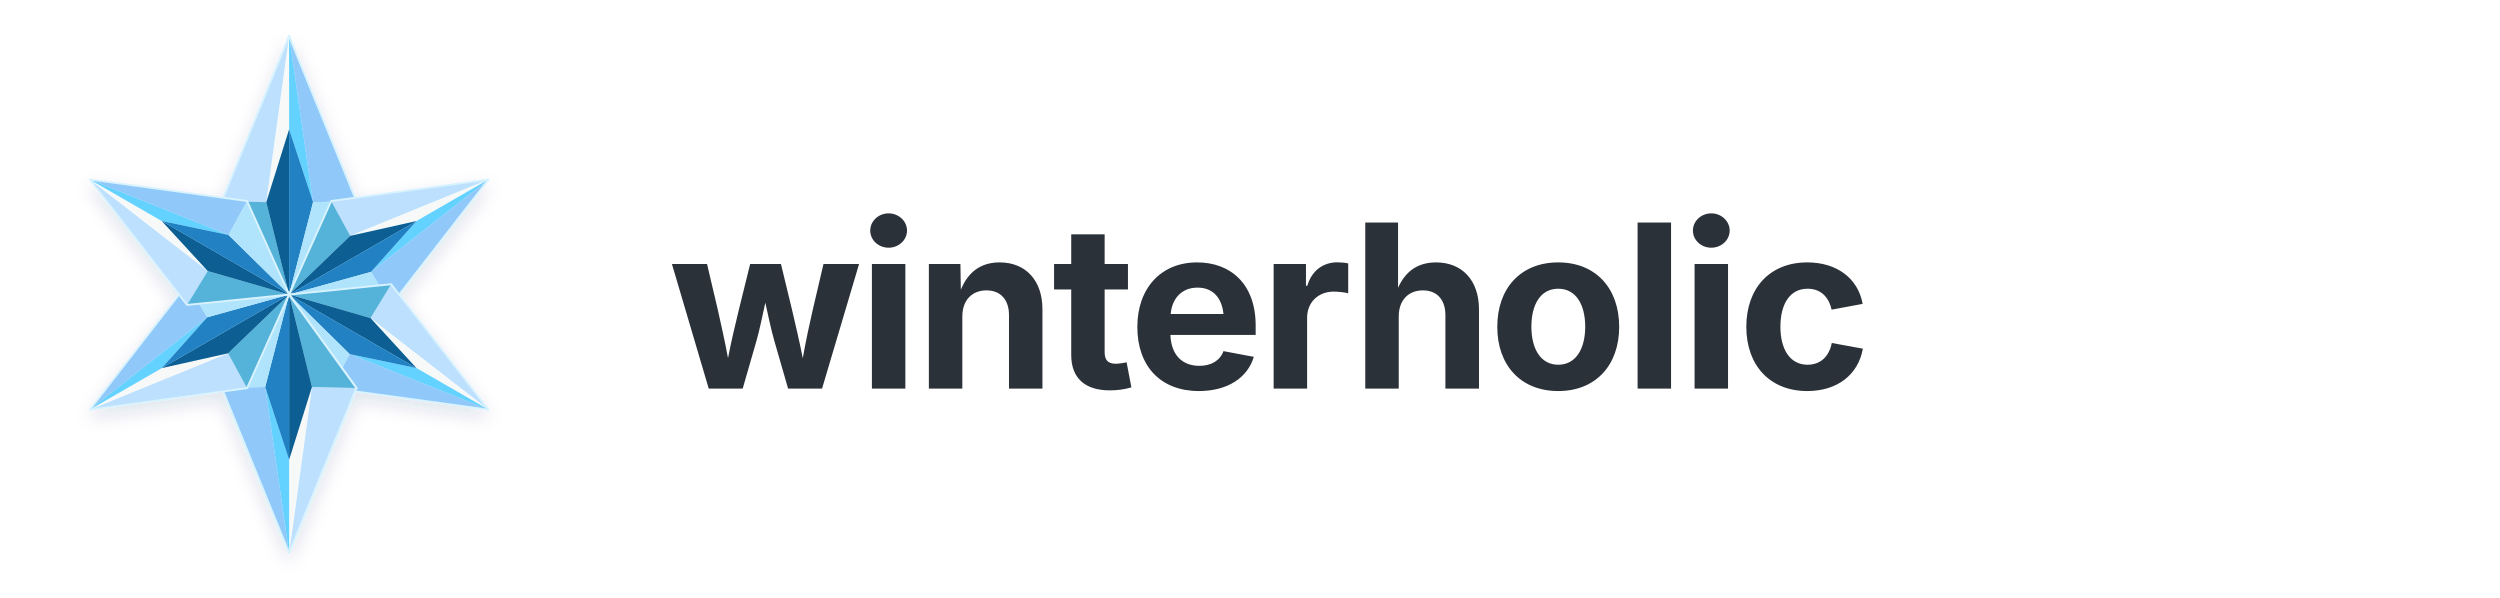
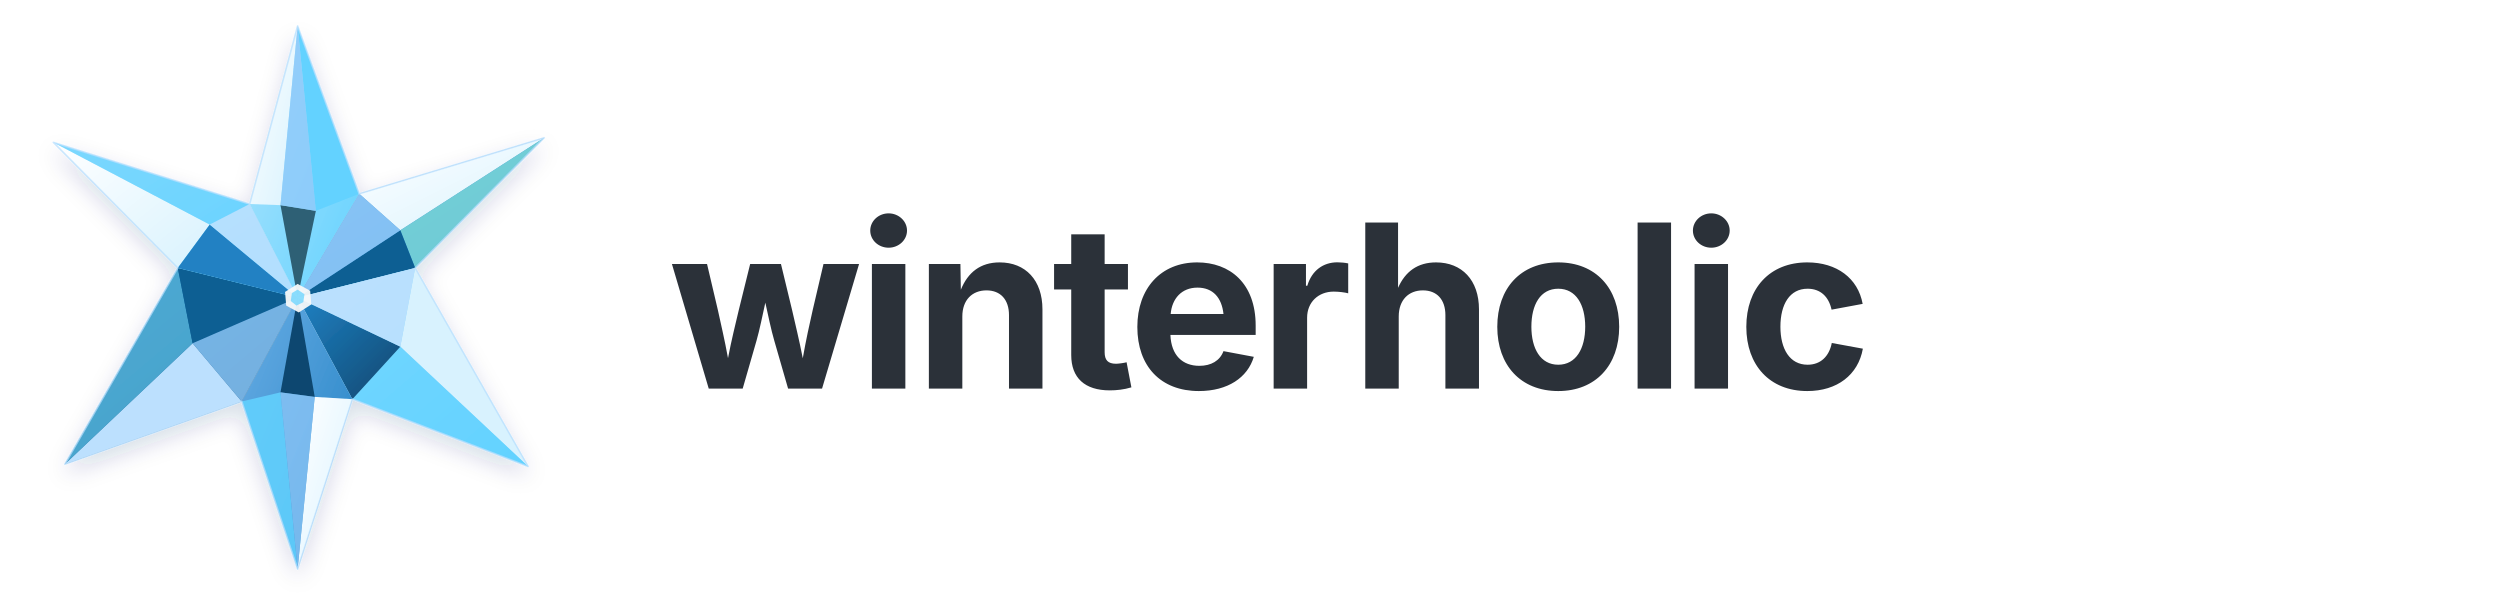
<svg xmlns="http://www.w3.org/2000/svg" viewBox="0 0 920 220" role="img" aria-labelledby="title desc">
  <defs>
-     <filter id="depth" x="-15%" y="-15%" width="130%" height="130%">
-       <feDropShadow dx="0" dy="7" stdDeviation="8" flood-color="#1D2F6F" flood-opacity=".13" />
+     <linearGradient id="snow" x1="0" y1="0" x2="1" y2="1">
+       <stop stop-color="#FFFFFF" />
+       <stop offset="1" stop-color="#D8F2FE" />
+     </linearGradient>
+     <linearGradient id="ice" x1="0" y1="0" x2="1" y2="1">
+       <stop stop-color="#AFE4FC" />
+       <stop offset="1" stop-color="#63D2FF" />
+     </linearGradient>
+     <linearGradient id="lake" x1="0" y1="0" x2="1" y2="1">
+       <stop stop-color="#69ADE5" />
+       <stop offset="1" stop-color="#2081C3" />
+     </linearGradient>
+     <linearGradient id="deep" x1="0" y1="0" x2="1" y2="1">
+       <stop stop-color="#2081C3" />
+       <stop offset="1" stop-color="#0E476F" />
+     </linearGradient>
+     <filter id="depth" x="-16%" y="-16%" width="132%" height="132%">
+       <feDropShadow dx="0" dy="8" stdDeviation="10" flood-color="#1D2F6F" flood-opacity=".16" />
    </filter>
-     <g id="arm">
-       <path fill="#D8F2FE" d="M256 256 194 170 256 18 318 170Z" />
-       <path fill="#BCE0FE" d="m256 18-62 152 41 1Z" />
-       <path fill="#F7F9F9" d="m256 18-21 153 21-67Z" />
-       <path fill="#63D2FF" d="m256 18 22 153-22-67Z" />
-       <path fill="#90C9F9" d="m256 18 62 152-40 1Z" />
-       <path fill="#55B3D9" d="m256 256-62-86 41 1Z" />
-       <path fill="#0A5E93" d="m256 256-21-85 21-67Z" />
-       <path fill="#2081C3" d="m256 256 22-85-22-67Z" />
-       <path fill="#AFE4FC" d="m256 256 62-86-40 1Z" />
-       <path fill="none" stroke="#D8F2FE" stroke-width="2" stroke-linejoin="round" d="M256 256 194 170 256 18 318 170Z" />
+     <g id="crystal" stroke-linejoin="round">
+       <path fill="url(#ice)" d="m256 256-42-82 42-156 54 147Z" />
+       <path fill="url(#snow)" d="m214 174 42-156-15 157Z" />
+       <path fill="#63D2FF" d="m256 18 54 147-38 15Z" />
+       <path fill="#2F6075" d="m256 256-15-81 31 5Z" />
+       <path fill="#90C9F9" d="m241 175 15-157 16 162Z" opacity=".82" />
+       <path fill="url(#lake)" d="m256 256 54-91 162-49-113 114Z" />
+       <path fill="url(#snow)" d="m310 165 162-49-126 81Z" />
+       <path fill="#78D5D7" d="m472 116-113 114-13-33Z" opacity=".86" />
+       <path fill="#0A5E93" d="m256 256 90-59 13 33Z" />
+       <path fill="#90C9F9" d="m256 256 54-91 36 32Z" opacity=".84" />
+       <path fill="url(#ice)" d="m256 256 103-26 99 174-154-59Z" />
+       <path fill="#D8F2FE" d="m359 230 99 174-112-105Z" />
+       <path fill="#63D2FF" d="m458 404-154-59 42-46Z" opacity=".76" />
+       <path fill="url(#deep)" d="m256 256 90 43-42 46Z" />
+       <path fill="#BCE0FE" d="m256 256 103-26-13 69Z" opacity=".9" />
+       <path fill="url(#lake)" d="m256 256 48 89-48 149-49-147Z" />
+       <path fill="url(#snow)" d="m304 345-48 149 15-151Z" />
+       <path fill="#63D2FF" d="m256 494-49-147 34-8Z" opacity=".85" />
+       <path fill="#0E476F" d="m256 256 15 87-30-4Z" />
+       <path fill="#90C9F9" d="m241 339 15 155 15-151Z" opacity=".72" />
+       <path fill="url(#deep)" d="m256 256-49 91-155 55 99-172Z" />
+       <path fill="#BCE0FE" d="M207 347 52 402l112-106Z" />
+       <path fill="#55B3D9" d="m52 402 99-172 13 66Z" opacity=".82" />
+       <path fill="#0A5E93" d="m256 256-92 40-13-66Z" />
+       <path fill="#90C9F9" d="m256 256-49 91-43-51Z" opacity=".78" />
+       <path fill="url(#ice)" d="m256 256-105-26L42 120l172 54Z" />
+       <path fill="url(#snow)" d="M151 230 42 120l137 72Z" />
+       <path fill="#63D2FF" d="m42 120 172 54-35 18Z" opacity=".68" />
+       <path fill="#2081C3" d="m256 256-77-64-28 38Z" />
+       <path fill="#BCE0FE" d="m256 256-42-82-35 18Z" opacity=".88" />
+       <path fill="#F7F9F9" d="m256 244 11 6 1 12-11 7-11-6-1-12Z" opacity=".94" />
+       <path fill="#63D2FF" d="m256 249 6 4-1 7-6 3-5-4 1-7Z" opacity=".72" />
+       <path fill="none" stroke="#BCE0FE" stroke-width="1.5" opacity=".72" d="m256 18 54 147 162-49-113 114 99 174-154-59-48 149-49-147-155 55 99-172L42 120l172 54Z" />
    </g>
  </defs>
-   <g transform="translate(4 6) scale(.4)" filter="url(#depth)">
-     <use href="#arm" />
-     <use href="#arm" transform="translate(256 256) rotate(60) scale(.89) translate(-256 -256)" />
-     <use href="#arm" transform="translate(256 256) rotate(120) scale(.89) translate(-256 -256)" />
-     <use href="#arm" transform="rotate(180 256 256)" />
-     <use href="#arm" transform="translate(256 256) rotate(240) scale(.89) translate(-256 -256)" />
-     <use href="#arm" transform="translate(256 256) rotate(300) scale(.89) translate(-256 -256)" />
+   <g transform="translate(2 2) scale(.42)" filter="url(#depth)">
+     <use href="#crystal" />
  </g>
  <text x="246" y="143" fill="#2B3139" font-family="Pretendard Variable, Pretendard, Inter, sans-serif" font-size="84" font-weight="700" letter-spacing="-1.8">winterholic</text>
</svg>
